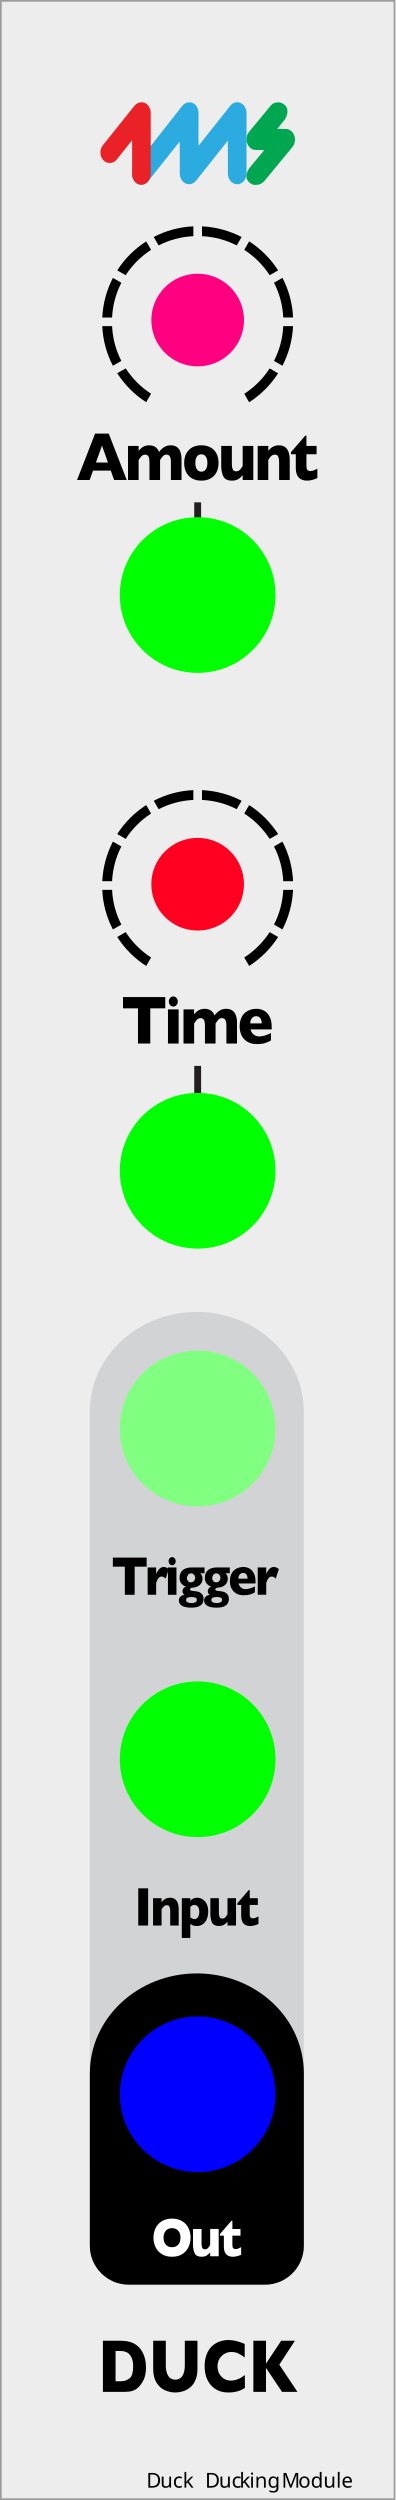
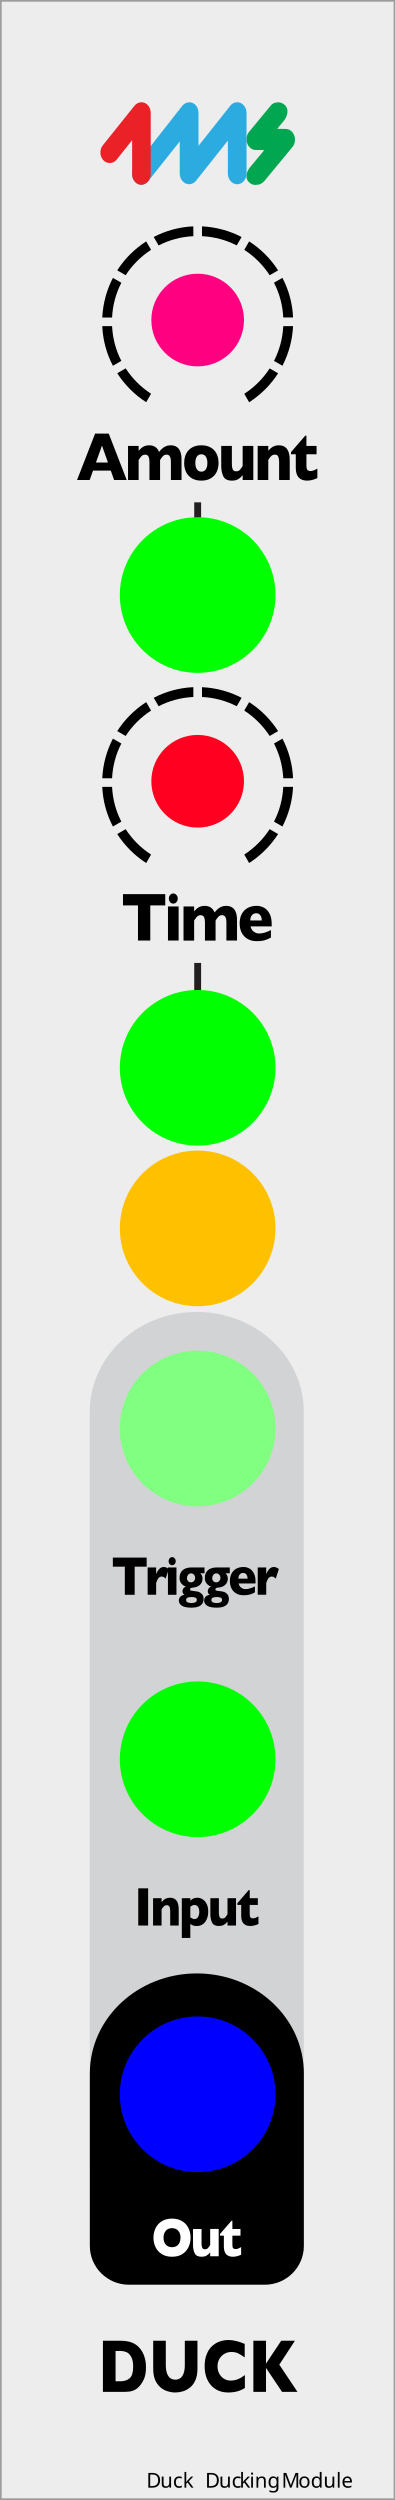
<svg xmlns="http://www.w3.org/2000/svg" width="20.32mm" height="128.5mm" viewBox="0 0 76.8 485.669" version="1.1" id="svg44">
  <defs id="defs4">
    <clipPath id="clippath">
      <rect x="14.9" y="32.98" width="27.8" height="25.62" style="fill:none" id="rect1" />
    </clipPath>
    <clipPath id="clippath-1">
      <rect x="14.9" y="32.98" width="27.8" height="25.62" style="fill:none" id="rect2" />
    </clipPath>
    <clipPath id="clippath-2">
      <rect x="14.9" y="115.12" width="27.8" height="25.62" style="fill:none" id="rect3" />
    </clipPath>
    <clipPath id="clippath-3">
      <rect x="14.9" y="115.12" width="27.8" height="25.62" style="fill:none" id="rect4" />
    </clipPath>
  </defs>
  <g id="faceplate" transform="scale(1.333341)">
-     <g id="g5">
+     <g id="g5" style="display:inline">
      <rect x="0.13" y="0.13" width="57.35" height="364" style="fill:#ededed" id="rect5" />
      <path d="M 57.35,0.25 V 364 H 0.25 V 0.25 h 57.1 M 57.6,0 H 0 v 364.25 h 57.6 z" style="fill:#9d9d9e" id="path5" />
    </g>
    <path d="m 21.272,344.902 q 0,1.144 -0.344,1.837 -0.339,0.693 -0.802,1.123 -0.656,0.628 -1.837,0.628 h -3.294 v -7.444 h 2.537 q 0.573,0 0.978,0.075 0.41,0.07 0.736,0.204 0.326,0.129 0.555,0.295 0.229,0.161 0.41,0.349 0.313,0.312 0.546,0.736 0.238,0.424 0.374,0.983 0.141,0.559 0.141,1.214 z m -1.872,-0.097 q 0,-0.908 -0.286,-1.413 -0.282,-0.51 -0.683,-0.682 -0.396,-0.172 -0.81,-0.172 h -0.784 v 4.41 h 0.784 q 0.722,0 1.251,-0.419 0.529,-0.419 0.529,-1.724 z m 9.368,0.349 q 0,0.956 -0.295,1.633 -0.291,0.671 -0.775,1.063 -0.48,0.392 -1.039,0.564 -0.555,0.172 -1.11,0.172 -0.775,0 -1.511,-0.322 -0.731,-0.322 -1.224,-1.096 -0.493,-0.773 -0.493,-2.014 v -4.109 h 1.837 v 3.529 q 0,0.736 0.172,1.219 0.176,0.478 0.484,0.704 0.313,0.22 0.736,0.22 0.405,0 0.718,-0.22 0.313,-0.22 0.484,-0.698 0.176,-0.478 0.176,-1.214 v -3.54 h 1.841 z m 6.91,2.777 q -0.379,0.242 -0.775,0.387 -0.396,0.145 -0.802,0.204 -0.401,0.064 -0.832,0.064 -0.797,0 -1.431,-0.269 -0.63,-0.269 -1.097,-0.79 -0.462,-0.526 -0.696,-1.225 -0.229,-0.704 -0.229,-1.542 0,-0.961 0.273,-1.681 0.273,-0.725 0.762,-1.203 0.493,-0.478 1.119,-0.704 0.63,-0.231 1.326,-0.231 1.039,0 2.356,0.564 v 1.977 q -0.454,-0.344 -0.898,-0.569 -0.44,-0.231 -1.039,-0.231 -0.533,0 -0.995,0.258 -0.462,0.258 -0.744,0.736 -0.282,0.478 -0.282,1.117 0,0.564 0.247,1.037 0.247,0.467 0.683,0.747 0.44,0.274 0.991,0.274 0.445,0 0.841,-0.129 0.396,-0.134 0.665,-0.295 0.273,-0.161 0.559,-0.381 z m 7.659,0.559 h -2.246 l -2.334,-3.486 v 3.486 h -1.841 v -7.444 h 1.841 v 3.33 l 2.211,-3.33 h 2 l -2.273,3.486 z" id="text5" style="font-weight:700;font-size:11px;font-family:GillSans-Bold, 'Gill Sans';stroke-width:0.906" aria-label="DUCK" />
    <g id="pips_-_fewest" data-name="pips - fewest">
      <g clip-path="url(#clippath)" id="g16">
        <g clip-path="url(#clippath-1)" id="g15">
          <path d="m 34.49,35.76 0.71,-1.23 c -1.74,-0.9 -3.7,-1.45 -5.77,-1.55 v 1.43 c 1.81,0.09 3.53,0.56 5.06,1.35" id="path6" />
          <path d="m 39.29,40.1 1.23,-0.71 C 39.43,37.7 37.99,36.25 36.3,35.17 l -0.71,1.23 c 1.48,0.96 2.74,2.22 3.7,3.7" id="path7" />
          <path d="M 22.01,36.4 21.3,35.17 c -1.69,1.09 -3.14,2.53 -4.22,4.22 l 1.23,0.71 c 0.96,-1.48 2.22,-2.74 3.7,-3.7" id="path8" />
          <path d="m 41.27,46.25 h 1.43 c -0.09,-2.07 -0.64,-4.03 -1.55,-5.77 l -1.23,0.71 c 0.79,1.53 1.26,3.24 1.35,5.06" id="path9" />
          <path d="m 28.17,34.41 v -1.43 c -2.07,0.09 -4.03,0.64 -5.77,1.55 l 0.71,1.23 c 1.53,-0.79 3.24,-1.26 5.06,-1.35" id="path10" />
          <path d="m 18.31,53.67 -1.23,0.71 c 1.09,1.69 2.53,3.14 4.22,4.22 l 0.71,-1.23 c -1.48,-0.96 -2.74,-2.22 -3.7,-3.7" id="path11" />
          <path d="m 35.59,57.38 0.71,1.23 c 1.69,-1.09 3.14,-2.53 4.22,-4.22 l -1.23,-0.71 c -0.96,1.48 -2.22,2.74 -3.7,3.7" id="path12" />
          <path d="m 41.27,47.52 c -0.09,1.81 -0.56,3.53 -1.35,5.06 l 1.23,0.71 c 0.9,-1.74 1.45,-3.7 1.55,-5.77 z" id="path13" />
          <path d="M 16.33,47.52 H 14.9 c 0.09,2.07 0.64,4.03 1.55,5.77 l 1.23,-0.71 c -0.79,-1.53 -1.26,-3.24 -1.35,-5.06" id="path14" />
          <path d="m 17.68,41.2 -1.23,-0.71 c -0.9,1.74 -1.45,3.7 -1.55,5.77 h 1.43 c 0.09,-1.81 0.56,-3.53 1.35,-5.06" id="path15" />
        </g>
      </g>
    </g>
-     <g id="pips_-_fewest-2" data-name="pips - fewest">
-       <g clip-path="url(#clippath-2)" id="g26">
+     <g id="pips_-_fewest-2" data-name="pips - fewest" transform="translate(0,-14.99992)">
+       <g clip-path="url(#clippath-2)" id="g26" style="display:inline">
        <g clip-path="url(#clippath-3)" id="g25">
          <path d="m 34.49,117.9 0.71,-1.23 c -1.74,-0.9 -3.7,-1.45 -5.77,-1.55 v 1.43 c 1.81,0.09 3.53,0.56 5.06,1.35" id="path16" />
          <path d="m 39.29,122.23 1.23,-0.71 c -1.09,-1.69 -2.53,-3.14 -4.22,-4.22 l -0.71,1.23 c 1.48,0.96 2.74,2.22 3.7,3.7" id="path17" />
          <path d="M 22.01,118.53 21.3,117.3 c -1.69,1.09 -3.14,2.53 -4.22,4.22 l 1.23,0.71 c 0.96,-1.48 2.22,-2.74 3.7,-3.7" id="path18" />
          <path d="m 41.27,128.39 h 1.43 c -0.09,-2.07 -0.64,-4.03 -1.55,-5.77 l -1.23,0.71 c 0.79,1.53 1.26,3.24 1.35,5.06" id="path19" />
          <path d="m 28.17,116.55 v -1.43 c -2.07,0.09 -4.03,0.64 -5.77,1.55 l 0.71,1.23 c 1.53,-0.79 3.24,-1.26 5.06,-1.35" id="path20" />
          <path d="m 18.31,135.81 -1.23,0.71 c 1.09,1.69 2.53,3.14 4.22,4.22 l 0.71,-1.23 c -1.48,-0.96 -2.74,-2.22 -3.7,-3.7" id="path21" />
          <path d="m 35.59,139.51 0.71,1.23 c 1.69,-1.09 3.14,-2.53 4.22,-4.22 l -1.23,-0.71 c -0.96,1.48 -2.22,2.74 -3.7,3.7" id="path22" />
          <path d="m 41.27,129.65 c -0.09,1.81 -0.56,3.53 -1.35,5.06 l 1.23,0.71 c 0.9,-1.74 1.45,-3.7 1.55,-5.77 z" id="path23" />
          <path d="M 16.33,129.65 H 14.9 c 0.09,2.07 0.64,4.03 1.55,5.77 l 1.23,-0.71 c -0.79,-1.53 -1.26,-3.24 -1.35,-5.06" id="path24" />
          <path d="m 17.68,123.33 -1.23,-0.71 c -0.9,1.74 -1.45,3.7 -1.55,5.77 h 1.43 c 0.09,-1.81 0.56,-3.53 1.35,-5.06" id="path25" />
        </g>
      </g>
    </g>
    <path d="M 8.281,0 H 6.191 L 5.64,-1.372 H 2.7 L 2.139,0 H 0.049 L 3.042,-6.768 H 5.298 Z M 5.171,-2.549 4.18,-5.02 3.179,-2.549 Z M 17.349,0 h -1.758 v -2.651 q 0,-0.527 -0.176,-0.786 -0.171,-0.264 -0.547,-0.264 -0.366,0 -0.601,0.225 -0.234,0.22 -0.469,0.557 V 0 h -1.758 v -2.651 q 0,-0.503 -0.161,-0.776 -0.161,-0.273 -0.571,-0.273 -0.195,0 -0.361,0.078 -0.161,0.078 -0.264,0.176 -0.103,0.098 -0.249,0.288 -0.146,0.19 -0.186,0.239 V 0 H 8.492 v -4.971 h 1.758 v 0.713 q 0.396,-0.42 0.806,-0.61 0.41,-0.19 0.947,-0.19 0.254,0 0.483,0.049 0.229,0.044 0.449,0.156 0.225,0.112 0.405,0.308 0.181,0.195 0.288,0.454 0.425,-0.479 0.879,-0.723 0.459,-0.244 1.055,-0.244 0.596,0 0.996,0.239 0.405,0.239 0.596,0.693 0.195,0.449 0.195,1.094 z m 6.133,-2.49 q 0,0.742 -0.322,1.323 -0.322,0.581 -0.967,0.918 -0.64,0.337 -1.562,0.337 -0.923,0 -1.567,-0.337 -0.64,-0.337 -0.962,-0.918 -0.317,-0.581 -0.317,-1.323 0,-0.562 0.176,-1.021 0.181,-0.459 0.542,-0.811 0.366,-0.356 0.898,-0.547 0.532,-0.19 1.23,-0.19 0.703,0 1.24,0.195 0.542,0.19 0.894,0.537 0.356,0.347 0.537,0.811 0.181,0.464 0.181,1.025 z m -1.851,0 q 0,-0.591 -0.259,-0.923 Q 21.119,-3.75 20.631,-3.75 q -0.483,0 -0.742,0.337 -0.254,0.332 -0.254,0.923 0,0.586 0.259,0.928 0.259,0.342 0.737,0.342 0.488,0 0.742,-0.337 0.259,-0.342 0.259,-0.933 z M 29.235,0 h -1.763 v -0.708 q -0.371,0.4 -0.781,0.601 -0.405,0.195 -0.977,0.195 -1.128,0 -1.46,-0.654 Q 23.922,-1.226 23.922,-2.051 v -2.92 h 1.763 v 2.686 q 0,0.405 0.132,0.713 0.137,0.303 0.586,0.303 0.386,0 0.61,-0.22 0.225,-0.22 0.459,-0.562 v -2.92 h 1.763 z m 6.031,0 h -1.758 v -2.681 q 0,-0.41 -0.137,-0.713 -0.132,-0.308 -0.586,-0.308 -0.215,0 -0.381,0.083 -0.161,0.078 -0.293,0.205 -0.127,0.127 -0.215,0.244 -0.088,0.117 -0.181,0.249 V 0 h -1.758 v -4.971 h 1.758 v 0.713 q 0.415,-0.444 0.83,-0.62 0.42,-0.181 0.933,-0.181 1.787,0 1.787,2.139 z m 4.576,-0.288 q -0.273,0.132 -0.757,0.254 -0.479,0.122 -0.918,0.122 -1.899,0 -1.899,-1.855 V -3.75 h -0.796 v -0.308 l 2.358,-2.402 h 0.2 v 1.489 h 1.68 V -3.75 h -1.68 v 1.592 q 0,0.278 0.034,0.449 0.034,0.171 0.19,0.288 0.161,0.112 0.483,0.112 0.42,0 1.104,-0.352 z" id="text26" style="font-weight:700;font-size:10px;font-family:GillSans-Bold, 'Gill Sans';letter-spacing:-0.04em" transform="matrix(0.88,0,0,1,11.18,69.94)" aria-label="Amount" />
-     <path d="M 7.339,-5.122 H 4.858 V 0 H 2.822 V -5.122 H 0.342 V -6.768 H 7.339 Z m 2.071,-0.996 q 0,0.308 -0.22,0.522 -0.22,0.215 -0.522,0.215 -0.205,0 -0.376,-0.098 -0.166,-0.098 -0.264,-0.264 -0.098,-0.171 -0.098,-0.376 0,-0.303 0.215,-0.522 0.215,-0.22 0.522,-0.22 0.303,0 0.522,0.22 0.22,0.22 0.22,0.522 z M 9.551,0 H 7.788 v -4.971 h 1.763 z m 9.668,0 h -1.758 v -2.651 q 0,-0.527 -0.176,-0.786 -0.171,-0.264 -0.547,-0.264 -0.366,0 -0.601,0.225 -0.234,0.22 -0.469,0.557 V 0 h -1.758 v -2.651 q 0,-0.503 -0.161,-0.776 -0.161,-0.273 -0.571,-0.273 -0.195,0 -0.361,0.078 -0.161,0.078 -0.264,0.176 -0.103,0.098 -0.249,0.288 -0.146,0.19 -0.186,0.239 V 0 h -1.758 v -4.971 h 1.758 v 0.713 q 0.396,-0.42 0.806,-0.61 0.41,-0.19 0.947,-0.19 0.254,0 0.483,0.049 0.229,0.044 0.449,0.156 0.225,0.112 0.405,0.308 0.181,0.195 0.288,0.454 0.425,-0.479 0.879,-0.723 0.459,-0.244 1.055,-0.244 0.596,0 0.996,0.239 0.405,0.239 0.596,0.693 0.195,0.449 0.195,1.094 z m 5.743,-2.061 h -3.501 q 0.103,0.454 0.503,0.742 0.4,0.288 0.908,0.288 0.889,0 1.963,-0.498 v 1.089 q -0.386,0.2 -0.938,0.366 -0.547,0.161 -1.396,0.161 -0.918,0 -1.562,-0.342 -0.645,-0.342 -0.967,-0.928 -0.317,-0.586 -0.317,-1.328 0,-0.732 0.317,-1.309 0.322,-0.581 0.967,-0.908 0.645,-0.332 1.562,-0.332 0.605,0 1.167,0.264 0.566,0.259 0.928,0.854 0.366,0.591 0.366,1.528 z m -1.65,-0.869 q 0,-0.479 -0.239,-0.762 -0.234,-0.288 -0.679,-0.288 -0.439,0 -0.713,0.293 -0.269,0.288 -0.269,0.757 z" id="text27" style="font-weight:700;font-size:10px;font-family:GillSans-Bold, 'Gill Sans';letter-spacing:-0.04em" transform="matrix(0.88,0,0,1,17.62,152.04)" aria-label="Time" />
+     <path d="m 24.078,131.918 h -2.183 v 5.122 h -1.792 v -5.122 h -2.183 v -1.646 h 6.157 z m 1.822,-0.996 q 0,0.308 -0.193,0.522 -0.193,0.215 -0.46,0.215 -0.18,0 -0.331,-0.098 -0.146,-0.098 -0.232,-0.264 -0.086,-0.171 -0.086,-0.376 0,-0.303 0.189,-0.522 0.189,-0.22 0.46,-0.22 0.266,0 0.46,0.22 0.193,0.22 0.193,0.522 z m 0.125,6.118 h -1.551 v -4.971 h 1.551 z m 8.508,0 h -1.547 v -2.651 q 0,-0.527 -0.155,-0.786 -0.15,-0.264 -0.481,-0.264 -0.322,0 -0.529,0.225 -0.206,0.22 -0.412,0.557 v 2.92 h -1.547 v -2.651 q 0,-0.503 -0.142,-0.776 -0.142,-0.273 -0.503,-0.273 -0.172,0 -0.318,0.078 -0.142,0.078 -0.232,0.176 -0.09,0.098 -0.219,0.288 -0.129,0.19 -0.163,0.239 v 2.92 h -1.547 v -4.971 h 1.547 v 0.713 q 0.348,-0.42 0.709,-0.61 0.361,-0.19 0.834,-0.19 0.223,0 0.425,0.049 0.202,0.044 0.395,0.156 0.198,0.112 0.357,0.308 0.159,0.195 0.254,0.454 0.374,-0.479 0.773,-0.723 0.404,-0.244 0.928,-0.244 0.524,0 0.877,0.239 0.357,0.239 0.524,0.693 0.172,0.449 0.172,1.094 z m 5.053,-2.061 h -3.081 q 0.09,0.454 0.443,0.742 0.352,0.288 0.799,0.288 0.782,0 1.727,-0.498 v 1.089 q -0.339,0.2 -0.825,0.366 -0.481,0.161 -1.229,0.161 -0.808,0 -1.375,-0.342 -0.567,-0.342 -0.851,-0.928 -0.279,-0.586 -0.279,-1.328 0,-0.732 0.279,-1.309 0.284,-0.581 0.851,-0.908 0.567,-0.332 1.375,-0.332 0.533,0 1.027,0.264 0.498,0.259 0.816,0.854 0.322,0.591 0.322,1.528 z m -1.452,-0.869 q 0,-0.479 -0.211,-0.762 -0.206,-0.288 -0.597,-0.288 -0.387,0 -0.627,0.293 -0.236,0.288 -0.236,0.757 z" id="text27" style="font-weight:700;font-size:10px;font-family:GillSans-Bold, 'Gill Sans';letter-spacing:-0.04em;stroke-width:0.938" aria-label="Time" />
    <g id="g29" transform="translate(0,8.857772)">
      <path d="m 20.6,18.07 c -0.37,0 -0.71,-0.17 -0.97,-0.47 -0.51,-0.6 -0.52,-1.54 -0.04,-2.16 l 6.97,-8.88 c 0.38,-0.48 1.05,-0.65 1.57,-0.39 0.5,0.25 0.79,0.82 0.79,1.45 v 4.77 l 4.64,-5.85 c 0.38,-0.48 1.01,-0.64 1.53,-0.38 0.5,0.25 0.83,0.81 0.83,1.44 v 8.82 c 0,0.86 -0.61,1.57 -1.36,1.57 -0.75,0 -1.36,-0.7 -1.36,-1.57 v -4.79 l -4.64,5.85 c -0.38,0.48 -1.01,0.64 -1.54,0.38 -0.5,-0.24 -0.83,-0.81 -0.83,-1.44 v -4.67 l -4.61,5.8 c -0.26,0.32 -0.62,0.51 -1,0.51 v 0 z" style="fill:#2cabe1" id="path27" />
      <path d="m 20.6,18.07 c -0.75,0 -1.35,-0.7 -1.35,-1.57 v -4.93 l -2.26,2.84 c -0.5,0.63 -1.44,0.65 -1.97,0.04 -0.51,-0.6 -0.52,-1.53 -0.03,-2.15 L 19.6,6.54 c 0.26,-0.32 0.63,-0.5 1,-0.5 0.18,0 0.37,0.04 0.54,0.12 0.5,0.25 0.82,0.81 0.82,1.44 v 8.89 c 0,0.86 -0.61,1.57 -1.36,1.57 v 0 z" style="fill:#ea2228" id="path28" />
      <path d="m 37.2,18.09 v 0 c -0.35,0 -0.68,-0.15 -0.94,-0.42 -0.76,-0.78 -0.14,-1.84 0.29,-2.3 l 1.95,-2.36 -1.26,-0.02 c -0.56,-0.01 -1.04,-0.4 -1.24,-1 -0.19,-0.56 -0.07,-1.21 0.29,-1.64 L 39.45,6.52 C 39.68,6.24 40,6.04 40.58,6.05 c 0.33,0 0.67,0.17 0.92,0.4 0.71,0.66 0.29,1.7 -0.07,2.2 l -1.04,1.26 1.26,0.02 c 0.56,0.01 1.04,0.4 1.24,1 0.19,0.56 0.07,1.21 -0.29,1.64 l -4.1,4.97 c -0.35,0.35 -0.65,0.55 -1.3,0.54 v 0 z" style="fill:#00a650" id="path29" />
    </g>
    <line x1="28.8" y1="73.19" x2="28.8" y2="92.19" style="fill:#ffffff;stroke:#231f20;stroke-miterlimit:10" id="line29" />
-     <line x1="28.8" y1="155.3" x2="28.8" y2="174.3" style="fill:#ffffff;stroke:#231f20;stroke-miterlimit:10" id="line30" />
+     <line x1="28.8" y1="140.3" x2="28.8" y2="159.3" style="fill:#ffffff;stroke:#231f20;stroke-miterlimit:10" id="line30" />
    <path d="M 2.32,0 H 0.688 v -5.414 h 1.633 z m 5.063,0 h -1.406 v -2.145 q 0,-0.328 -0.109,-0.57 -0.105,-0.246 -0.469,-0.246 -0.172,0 -0.305,0.066 -0.129,0.062 -0.234,0.164 -0.102,0.102 -0.172,0.195 -0.07,0.094 -0.145,0.199 V 0 h -1.406 v -3.977 h 1.406 V -3.406 q 0.332,-0.355 0.664,-0.496 0.336,-0.145 0.746,-0.145 1.43,0 1.43,1.711 z m 4.891,-2.016 q 0,0.398 -0.113,0.77 -0.113,0.371 -0.348,0.672 -0.23,0.297 -0.598,0.473 -0.363,0.172 -0.848,0.172 -0.391,0 -0.617,-0.082 Q 9.528,-0.094 9.305,-0.23 V 1.809 h -1.406 v -5.785 h 1.406 v 0.359 q 0.211,-0.184 0.465,-0.305 0.258,-0.125 0.695,-0.125 0.434,0 0.852,0.215 0.418,0.215 0.688,0.672 0.27,0.453 0.27,1.145 z m -1.48,0.031 q 0,-0.359 -0.113,-0.582 -0.113,-0.227 -0.293,-0.324 -0.18,-0.102 -0.371,-0.102 -0.25,0 -0.41,0.082 -0.16,0.078 -0.301,0.199 v 1.52 q 0.074,0.039 0.156,0.09 0.086,0.047 0.168,0.082 0.086,0.035 0.18,0.059 0.098,0.023 0.207,0.023 0.332,0 0.555,-0.281 Q 10.794,-1.5 10.794,-1.984 Z M 16.876,0 h -1.41 v -0.566 q -0.297,0.32 -0.625,0.48 -0.324,0.156 -0.781,0.156 -0.902,0 -1.168,-0.523 -0.266,-0.527 -0.266,-1.188 v -2.336 h 1.41 v 2.148 q 0,0.324 0.105,0.57 0.109,0.242 0.469,0.242 0.309,0 0.488,-0.176 0.18,-0.176 0.367,-0.449 v -2.336 h 1.41 z m 3.715,-0.23 q -0.219,0.105 -0.605,0.203 -0.383,0.098 -0.734,0.098 -1.52,0 -1.52,-1.484 V -3 h -0.637 v -0.246 l 1.887,-1.922 h 0.16 v 1.191 h 1.344 V -3 h -1.344 v 1.273 q 0,0.223 0.027,0.359 0.027,0.137 0.152,0.23 0.129,0.09 0.387,0.09 0.336,0 0.883,-0.281 z" id="text30" style="font-weight:700;font-size:8px;font-family:GillSans-Bold, 'Gill Sans';letter-spacing:-0.04em" transform="matrix(0.88,0,0,1,19.54,289.12)" aria-label="Input" />
    <path d="M 5.871,-4.098 H 3.887 V 0 H 2.258 v -4.098 h -1.984 v -1.316 h 5.598 z m 3.668,0.336 -0.52,1.41 Q 8.7,-2.656 8.371,-2.656 q -0.297,0 -0.516,0.203 -0.215,0.199 -0.414,0.742 V 0 h -1.406 v -3.977 h 1.406 v 0.961 q 0.133,-0.355 0.469,-0.691 0.336,-0.34 0.789,-0.34 0.238,0 0.414,0.07 0.18,0.07 0.426,0.215 z m 1.153,-1.133 q 0,0.246 -0.176,0.418 -0.176,0.172 -0.418,0.172 -0.164,0 -0.301,-0.078 -0.133,-0.078 -0.211,-0.211 -0.078,-0.137 -0.078,-0.301 0,-0.242 0.172,-0.418 0.172,-0.176 0.418,-0.176 0.242,0 0.418,0.176 0.176,0.176 0.176,0.418 z M 10.805,0 H 9.395 v -3.977 h 1.41 z m 4.649,-3.129 H 14.759 q 0.367,0.32 0.367,0.785 0,0.246 -0.105,0.473 -0.102,0.227 -0.305,0.402 -0.199,0.176 -0.496,0.289 -0.293,0.109 -0.672,0.133 -0.488,0.02 -0.488,0.262 0,0.094 0.062,0.137 0.062,0.043 0.195,0.066 0.137,0.02 0.457,0.047 0.363,0.031 0.676,0.109 0.312,0.078 0.582,0.328 0.27,0.25 0.27,0.715 0,0.371 -0.203,0.656 -0.199,0.285 -0.648,0.445 -0.449,0.16 -1.188,0.16 -1.062,0 -1.562,-0.285 -0.496,-0.285 -0.496,-0.762 0,-0.129 0.062,-0.297 Q 11.333,0.367 11.54,0.211 11.751,0.055 12.149,0 12.009,-0.051 11.907,-0.195 11.806,-0.344 11.806,-0.504 q 0,-0.207 0.141,-0.41 0.145,-0.203 0.465,-0.262 -0.445,-0.117 -0.77,-0.441 -0.324,-0.324 -0.324,-0.84 0,-0.391 0.148,-0.684 0.152,-0.293 0.418,-0.477 0.266,-0.184 0.617,-0.27 0.352,-0.09 0.77,-0.09 h 2.184 z m -1.555,0.672 q 0,-0.301 -0.207,-0.48 -0.203,-0.184 -0.457,-0.184 -0.324,0 -0.512,0.219 -0.184,0.219 -0.184,0.461 0,0.168 0.078,0.312 0.082,0.145 0.227,0.234 0.148,0.086 0.352,0.086 0.305,0 0.504,-0.191 0.199,-0.191 0.199,-0.457 z m 0.281,3.199 q 0,-0.262 -0.281,-0.34 -0.277,-0.074 -0.574,-0.074 -0.488,0 -0.707,0.102 -0.215,0.105 -0.215,0.332 0,0.445 0.898,0.445 0.402,0 0.641,-0.117 0.238,-0.113 0.238,-0.348 z m 5.457,-3.871 h -0.695 q 0.367,0.32 0.367,0.785 0,0.246 -0.105,0.473 -0.102,0.227 -0.305,0.402 -0.199,0.176 -0.496,0.289 -0.293,0.109 -0.672,0.133 -0.488,0.02 -0.488,0.262 0,0.094 0.062,0.137 0.062,0.043 0.195,0.066 0.137,0.02 0.457,0.047 0.363,0.031 0.676,0.109 0.312,0.078 0.582,0.328 0.27,0.25 0.27,0.715 0,0.371 -0.203,0.656 -0.199,0.285 -0.648,0.445 -0.449,0.16 -1.188,0.16 -1.062,0 -1.562,-0.285 -0.496,-0.285 -0.496,-0.762 0,-0.129 0.062,-0.297 0.066,-0.168 0.273,-0.324 Q 15.935,0.055 16.333,0 16.193,-0.051 16.091,-0.195 15.99,-0.344 15.99,-0.504 q 0,-0.207 0.141,-0.41 0.145,-0.203 0.465,-0.262 -0.445,-0.117 -0.77,-0.441 -0.324,-0.324 -0.324,-0.84 0,-0.391 0.148,-0.684 0.152,-0.293 0.418,-0.477 0.266,-0.184 0.617,-0.27 0.352,-0.09 0.77,-0.09 h 2.184 z m -1.555,0.672 q 0,-0.301 -0.207,-0.48 -0.203,-0.184 -0.457,-0.184 -0.324,0 -0.512,0.219 -0.184,0.219 -0.184,0.461 0,0.168 0.078,0.312 0.082,0.145 0.227,0.234 0.148,0.086 0.352,0.086 0.305,0 0.504,-0.191 0.199,-0.191 0.199,-0.457 z m 0.281,3.199 q 0,-0.262 -0.281,-0.34 -0.277,-0.074 -0.574,-0.074 -0.488,0 -0.707,0.102 -0.215,0.105 -0.215,0.332 0,0.445 0.898,0.445 0.402,0 0.641,-0.117 0.238,-0.113 0.238,-0.348 z M 23.9,-1.648 h -2.801 q 0.082,0.363 0.402,0.594 0.32,0.23 0.727,0.23 0.711,0 1.57,-0.398 v 0.871 q -0.309,0.16 -0.75,0.293 -0.438,0.129 -1.117,0.129 -0.734,0 -1.25,-0.273 -0.516,-0.273 -0.773,-0.742 -0.254,-0.469 -0.254,-1.062 0,-0.586 0.254,-1.047 0.258,-0.465 0.773,-0.727 0.516,-0.266 1.25,-0.266 0.484,0 0.934,0.211 0.453,0.207 0.742,0.684 Q 23.9,-2.68 23.9,-1.93 Z M 22.58,-2.344 q 0,-0.383 -0.191,-0.609 -0.188,-0.23 -0.543,-0.23 -0.352,0 -0.57,0.234 Q 21.06,-2.719 21.06,-2.344 Z M 27.767,-3.762 27.248,-2.352 Q 26.928,-2.656 26.6,-2.656 q -0.297,0 -0.516,0.203 -0.215,0.199 -0.414,0.742 V 0 h -1.406 v -3.977 h 1.406 v 0.961 q 0.133,-0.355 0.469,-0.691 0.336,-0.34 0.789,-0.34 0.238,0 0.414,0.07 0.18,0.07 0.426,0.215 z" id="text32" style="font-weight:700;font-size:8px;font-family:GillSans-Bold, 'Gill Sans';letter-spacing:-0.04em" transform="matrix(0.88,0,0,1,16.2,240.93)" aria-label="Trigger" />
-     <g id="g33" transform="translate(0,-8.572207)">
+     <g id="g33" transform="translate(0,-8.572207)" style="display:inline">
      <path d="M 13.08,324.44 V 214.26 c 0,-8.03 6.98,-14.54 15.59,-14.54 8.61,0 15.59,6.51 15.59,14.54 v 110.18 z" style="fill:#d1d3d4" id="path32" />
      <path d="m 44.27,310.67 c 0,-8.05 -6.98,-14.57 -15.59,-14.57 -8.61,0 -15.59,6.53 -15.59,14.57 v 5.36 c 0,0 0,0 0,0 v 19.77 c 0,3.11 2.55,5.65 5.67,5.65 H 38.6 c 3.12,0 5.67,-2.54 5.67,-5.65 v -19.77 c 0,0 0,0 0,0 v -5.35 z" style="fill:#d1d3d4" id="path33" />
    </g>
    <path d="m 44.27,302.098 c 0,-8.05 -6.98,-14.57 -15.59,-14.57 -8.61,0 -15.59,6.53 -15.59,14.57 v 5.36 c 0,0 0,0 0,0 v 19.77 c 0,3.11 2.55,5.65 5.67,5.65 H 38.6 c 3.12,0 5.67,-2.54 5.67,-5.65 v -19.77 c 0,0 0,0 0,0 v -5.35 z" id="path34" />
    <path d="M 21.582,280.548 H 20.145 v -5.414 h 1.437 z m 4.455,0 h -1.238 v -2.145 q 0,-0.328 -0.096,-0.57 -0.093,-0.246 -0.412,-0.246 -0.151,0 -0.268,0.066 -0.113,0.062 -0.206,0.164 -0.089,0.102 -0.151,0.195 -0.062,0.094 -0.127,0.199 v 2.336 h -1.238 v -3.977 h 1.238 v 0.57 q 0.292,-0.355 0.584,-0.496 0.296,-0.145 0.657,-0.145 1.258,0 1.258,1.711 z m 4.304,-2.016 q 0,0.398 -0.1,0.77 -0.1,0.371 -0.306,0.672 -0.203,0.297 -0.526,0.473 -0.32,0.172 -0.746,0.172 -0.344,0 -0.543,-0.082 -0.196,-0.082 -0.392,-0.219 v 2.039 h -1.238 v -5.785 h 1.238 v 0.359 q 0.186,-0.184 0.409,-0.305 0.227,-0.125 0.612,-0.125 0.382,0 0.749,0.215 0.368,0.215 0.605,0.672 0.237,0.453 0.237,1.145 z m -1.303,0.031 q 0,-0.359 -0.1,-0.582 -0.1,-0.227 -0.258,-0.324 -0.158,-0.102 -0.327,-0.102 -0.22,0 -0.361,0.082 -0.141,0.078 -0.265,0.199 v 1.52 q 0.065,0.039 0.138,0.09 0.076,0.047 0.148,0.082 0.076,0.035 0.158,0.059 0.086,0.023 0.182,0.023 0.292,0 0.488,-0.281 0.196,-0.281 0.196,-0.766 z m 5.352,1.984 h -1.241 v -0.566 q -0.261,0.32 -0.55,0.48 -0.285,0.156 -0.688,0.156 -0.794,0 -1.028,-0.523 -0.234,-0.527 -0.234,-1.188 v -2.336 h 1.241 v 2.148 q 0,0.324 0.093,0.57 0.096,0.242 0.412,0.242 0.272,0 0.43,-0.176 0.158,-0.176 0.323,-0.449 v -2.336 h 1.241 z m 3.269,-0.23 q -0.193,0.105 -0.533,0.203 -0.337,0.098 -0.646,0.098 -1.337,0 -1.337,-1.484 v -1.586 h -0.56 v -0.246 l 1.66,-1.922 h 0.141 v 1.191 h 1.183 v 0.977 h -1.183 v 1.273 q 0,0.223 0.024,0.359 0.024,0.137 0.134,0.23 0.113,0.09 0.34,0.09 0.296,0 0.777,-0.281 z" id="text34" style="font-weight:700;font-size:8px;font-family:GillSans-Bold, 'Gill Sans';letter-spacing:-0.04em;stroke-width:0.938" aria-label="Input" />
    <path d="m 27.766,326.027 q 0,0.758 -0.309,1.395 -0.306,0.637 -0.914,1.012 -0.608,0.375 -1.482,0.375 -0.883,0 -1.495,-0.391 -0.612,-0.391 -0.911,-1.027 -0.296,-0.637 -0.296,-1.363 0,-0.73 0.296,-1.363 0.296,-0.637 0.907,-1.023 0.615,-0.391 1.499,-0.391 0.66,0 1.176,0.223 0.519,0.223 0.853,0.605 0.333,0.379 0.505,0.887 0.172,0.504 0.172,1.062 z m -1.464,0 q 0,-0.305 -0.079,-0.555 -0.079,-0.254 -0.241,-0.438 -0.158,-0.188 -0.388,-0.289 -0.23,-0.105 -0.533,-0.105 -0.578,0 -0.907,0.383 -0.33,0.383 -0.33,1.004 0,0.621 0.33,1.008 0.333,0.383 0.907,0.383 0.395,0 0.674,-0.176 0.278,-0.18 0.423,-0.492 0.144,-0.316 0.144,-0.723 z m 5.562,2.711 h -1.241 v -0.566 q -0.261,0.32 -0.55,0.48 -0.285,0.156 -0.688,0.156 -0.794,0 -1.028,-0.523 -0.234,-0.527 -0.234,-1.188 v -2.336 h 1.241 v 2.148 q 0,0.324 0.093,0.57 0.096,0.242 0.412,0.242 0.272,0 0.43,-0.176 0.158,-0.176 0.323,-0.449 v -2.336 h 1.241 z m 3.269,-0.23 q -0.193,0.105 -0.533,0.203 -0.337,0.098 -0.646,0.098 -1.337,0 -1.337,-1.484 v -1.586 h -0.56 v -0.246 l 1.66,-1.922 h 0.141 v 1.191 h 1.183 v 0.977 h -1.183 v 1.273 q 0,0.223 0.024,0.359 0.024,0.137 0.134,0.23 0.113,0.09 0.34,0.09 0.296,0 0.777,-0.281 z" id="text35" style="font-weight:700;font-size:8px;font-family:GillSans-Bold, 'Gill Sans';letter-spacing:-0.04em;fill:#ffffff;stroke-width:0.938" aria-label="Out" />
    <path d="m 21.367,228.26 h -1.746 v 4.098 h -1.433 v -4.098 h -1.746 v -1.316 h 4.926 z m 3.228,0.336 -0.457,1.41 q -0.282,-0.305 -0.571,-0.305 -0.261,0 -0.454,0.203 -0.189,0.199 -0.364,0.742 v 1.711 h -1.238 v -3.977 h 1.238 v 0.961 q 0.117,-0.355 0.412,-0.691 0.296,-0.34 0.694,-0.34 0.21,0 0.364,0.07 0.158,0.07 0.375,0.215 z m 1.014,-1.133 q 0,0.246 -0.155,0.418 -0.155,0.172 -0.368,0.172 -0.144,0 -0.265,-0.078 -0.117,-0.078 -0.186,-0.211 -0.069,-0.137 -0.069,-0.301 0,-0.242 0.151,-0.418 0.151,-0.176 0.368,-0.176 0.213,0 0.368,0.176 0.155,0.176 0.155,0.418 z m 0.1,4.895 h -1.241 v -3.977 h 1.241 z m 4.091,-3.129 H 29.188 q 0.323,0.32 0.323,0.785 0,0.246 -0.093,0.473 -0.089,0.227 -0.268,0.402 -0.175,0.176 -0.437,0.289 -0.258,0.109 -0.591,0.133 -0.43,0.019 -0.43,0.262 0,0.094 0.055,0.137 0.055,0.043 0.172,0.066 0.12,0.019 0.402,0.047 0.32,0.031 0.595,0.109 0.275,0.078 0.512,0.328 0.237,0.25 0.237,0.715 0,0.371 -0.179,0.656 -0.175,0.285 -0.571,0.445 -0.395,0.16 -1.045,0.16 -0.935,0 -1.375,-0.285 -0.437,-0.285 -0.437,-0.762 0,-0.129 0.055,-0.297 0.058,-0.168 0.241,-0.324 0.186,-0.156 0.536,-0.211 -0.124,-0.051 -0.213,-0.195 -0.089,-0.148 -0.089,-0.309 0,-0.207 0.124,-0.41 0.127,-0.203 0.409,-0.262 -0.392,-0.117 -0.677,-0.441 -0.285,-0.324 -0.285,-0.84 0,-0.391 0.131,-0.684 0.134,-0.293 0.368,-0.477 0.234,-0.184 0.543,-0.27 0.309,-0.09 0.677,-0.09 h 1.922 z m -1.368,0.672 q 0,-0.301 -0.182,-0.48 -0.179,-0.184 -0.402,-0.184 -0.285,0 -0.45,0.219 -0.162,0.219 -0.162,0.461 0,0.168 0.069,0.312 0.072,0.145 0.199,0.234 0.131,0.086 0.309,0.086 0.268,0 0.443,-0.191 0.175,-0.191 0.175,-0.457 z m 0.247,3.199 q 0,-0.262 -0.247,-0.34 -0.244,-0.074 -0.505,-0.074 -0.43,0 -0.622,0.102 -0.189,0.105 -0.189,0.332 0,0.445 0.791,0.445 0.354,0 0.564,-0.117 0.21,-0.113 0.21,-0.348 z m 4.802,-3.871 H 32.87 q 0.323,0.32 0.323,0.785 0,0.246 -0.093,0.473 -0.089,0.227 -0.268,0.402 -0.175,0.176 -0.437,0.289 -0.258,0.109 -0.591,0.133 -0.43,0.019 -0.43,0.262 0,0.094 0.055,0.137 0.055,0.043 0.172,0.066 0.12,0.019 0.402,0.047 0.32,0.031 0.595,0.109 0.275,0.078 0.512,0.328 0.237,0.25 0.237,0.715 0,0.371 -0.179,0.656 -0.175,0.285 -0.571,0.445 -0.395,0.16 -1.045,0.16 -0.935,0 -1.375,-0.285 -0.437,-0.285 -0.437,-0.762 0,-0.129 0.055,-0.297 0.058,-0.168 0.241,-0.324 0.186,-0.156 0.536,-0.211 -0.124,-0.051 -0.213,-0.195 -0.089,-0.148 -0.089,-0.309 0,-0.207 0.124,-0.41 0.127,-0.203 0.409,-0.262 -0.392,-0.117 -0.677,-0.441 -0.285,-0.324 -0.285,-0.84 0,-0.391 0.131,-0.684 0.134,-0.293 0.368,-0.477 0.234,-0.184 0.543,-0.27 0.309,-0.09 0.677,-0.09 h 1.922 z m -1.368,0.672 q 0,-0.301 -0.182,-0.48 -0.179,-0.184 -0.402,-0.184 -0.285,0 -0.45,0.219 -0.162,0.219 -0.162,0.461 0,0.168 0.069,0.312 0.072,0.145 0.199,0.234 0.131,0.086 0.309,0.086 0.268,0 0.443,-0.191 0.175,-0.191 0.175,-0.457 z m 0.247,3.199 q 0,-0.262 -0.247,-0.34 -0.244,-0.074 -0.505,-0.074 -0.43,0 -0.622,0.102 -0.189,0.105 -0.189,0.332 0,0.445 0.791,0.445 0.354,0 0.564,-0.117 0.21,-0.113 0.21,-0.348 z m 4.871,-2.391 h -2.465 q 0.072,0.363 0.354,0.594 0.282,0.23 0.639,0.23 0.626,0 1.382,-0.398 v 0.871 q -0.272,0.16 -0.66,0.293 -0.385,0.129 -0.983,0.129 -0.646,0 -1.1,-0.273 -0.454,-0.273 -0.681,-0.742 -0.223,-0.469 -0.223,-1.062 0,-0.586 0.223,-1.047 0.227,-0.465 0.681,-0.727 0.454,-0.266 1.1,-0.266 0.426,0 0.822,0.211 0.399,0.207 0.653,0.684 0.258,0.473 0.258,1.223 z m -1.162,-0.695 q 0,-0.383 -0.168,-0.609 -0.165,-0.23 -0.478,-0.23 -0.309,0 -0.502,0.234 -0.189,0.23 -0.189,0.605 z m 4.565,-1.418 -0.457,1.41 q -0.282,-0.305 -0.571,-0.305 -0.261,0 -0.454,0.203 -0.189,0.199 -0.364,0.742 v 1.711 h -1.238 v -3.977 h 1.238 v 0.961 q 0.117,-0.355 0.412,-0.691 0.296,-0.34 0.694,-0.34 0.21,0 0.364,0.07 0.158,0.07 0.375,0.215 z" id="text36" style="font-weight:700;font-size:8px;font-family:GillSans-Bold, 'Gill Sans';letter-spacing:-0.04em;stroke-width:0.938" aria-label="Trigger" />
  </g>
  <g id="components">
    <circle id="Out" cx="38.4" cy="406.853" r="15.12" style="fill:#0000ff;stroke-width:1.333" data-name="Audio Out" />
    <circle id="Input" cx="38.4" cy="341.772" r="15.12" style="fill:#00ff00;stroke-width:1.333" data-name="Audio In" />
    <circle id="Trigger" cx="38.4" cy="277.519" r="15.12" style="fill:#80ff80;stroke-width:1.333" data-name="Trigger In" />
-     <circle id="Time_CV" data-name="Time CV In" cx="38.4" cy="227.44" r="15.12" style="fill:#00ff00;stroke-width:1.333" />
-     <circle id="Time!50!2000!ms" cx="38.4" cy="171.774" r="9" style="fill:#ff0020;stroke-width:1.333" />
+     <circle id="Time_CV" data-name="Time CV In" cx="38.4" cy="207.44" r="15.12" style="fill:#00ff00;stroke-width:1.333" />
+     <circle id="Time!50!2000!ms" cx="38.4" cy="151.774" r="9" style="fill:#ff0020;stroke-width:1.333" />
    <circle id="Amount_CV" data-name="Amount CV In" cx="38.4" cy="115.595" r="15.12" style="fill:#00ff00;stroke-width:1.333" />
    <circle id="Amount!0!100!%" cx="38.4" cy="62.174" r="9" style="fill:#ff0080;stroke-width:1.333" />
    <text id="slug" style="font-size:4px;font-family:MyriadPro-Regular, 'Myriad Pro';fill:#010101;stroke-width:1.333" x="28.427" y="483.269">
      <tspan x="28.427" y="483.269" style="letter-spacing:0em;stroke-width:1.333" id="tspan37">D</tspan>
      <tspan x="31.107" y="483.269" id="tspan38" style="stroke-width:1.333">uck</tspan>
    </text>
    <text id="modulename" style="font-size:4px;font-family:MyriadPro-Regular, 'Myriad Pro';fill:#010101;stroke-width:1.333" x="39.84" y="483.269">
      <tspan x="39.84" y="483.269" style="letter-spacing:0em;stroke-width:1.333" id="tspan39">D</tspan>
      <tspan x="42.52" y="483.269" id="tspan40" style="stroke-width:1.333">uc</tspan>
      <tspan x="46.507" y="483.269" style="letter-spacing:0.02em;stroke-width:1.333" id="tspan41">k</tspan>
      <tspan x="48.454" y="483.269" id="tspan42" style="stroke-width:1.333">ing</tspan>
      <tspan x="54.694" y="483.269" style="letter-spacing:0em;stroke-width:1.333" id="tspan43">M</tspan>
      <tspan x="57.934" y="483.269" id="tspan44" style="stroke-width:1.333">odule</tspan>
    </text>
+     <circle style="fill:#ffc000;stroke:none;stroke-width:1.061" id="pushButton" cx="38.4" cy="238.638" r="15.118" />
  </g>
</svg>
